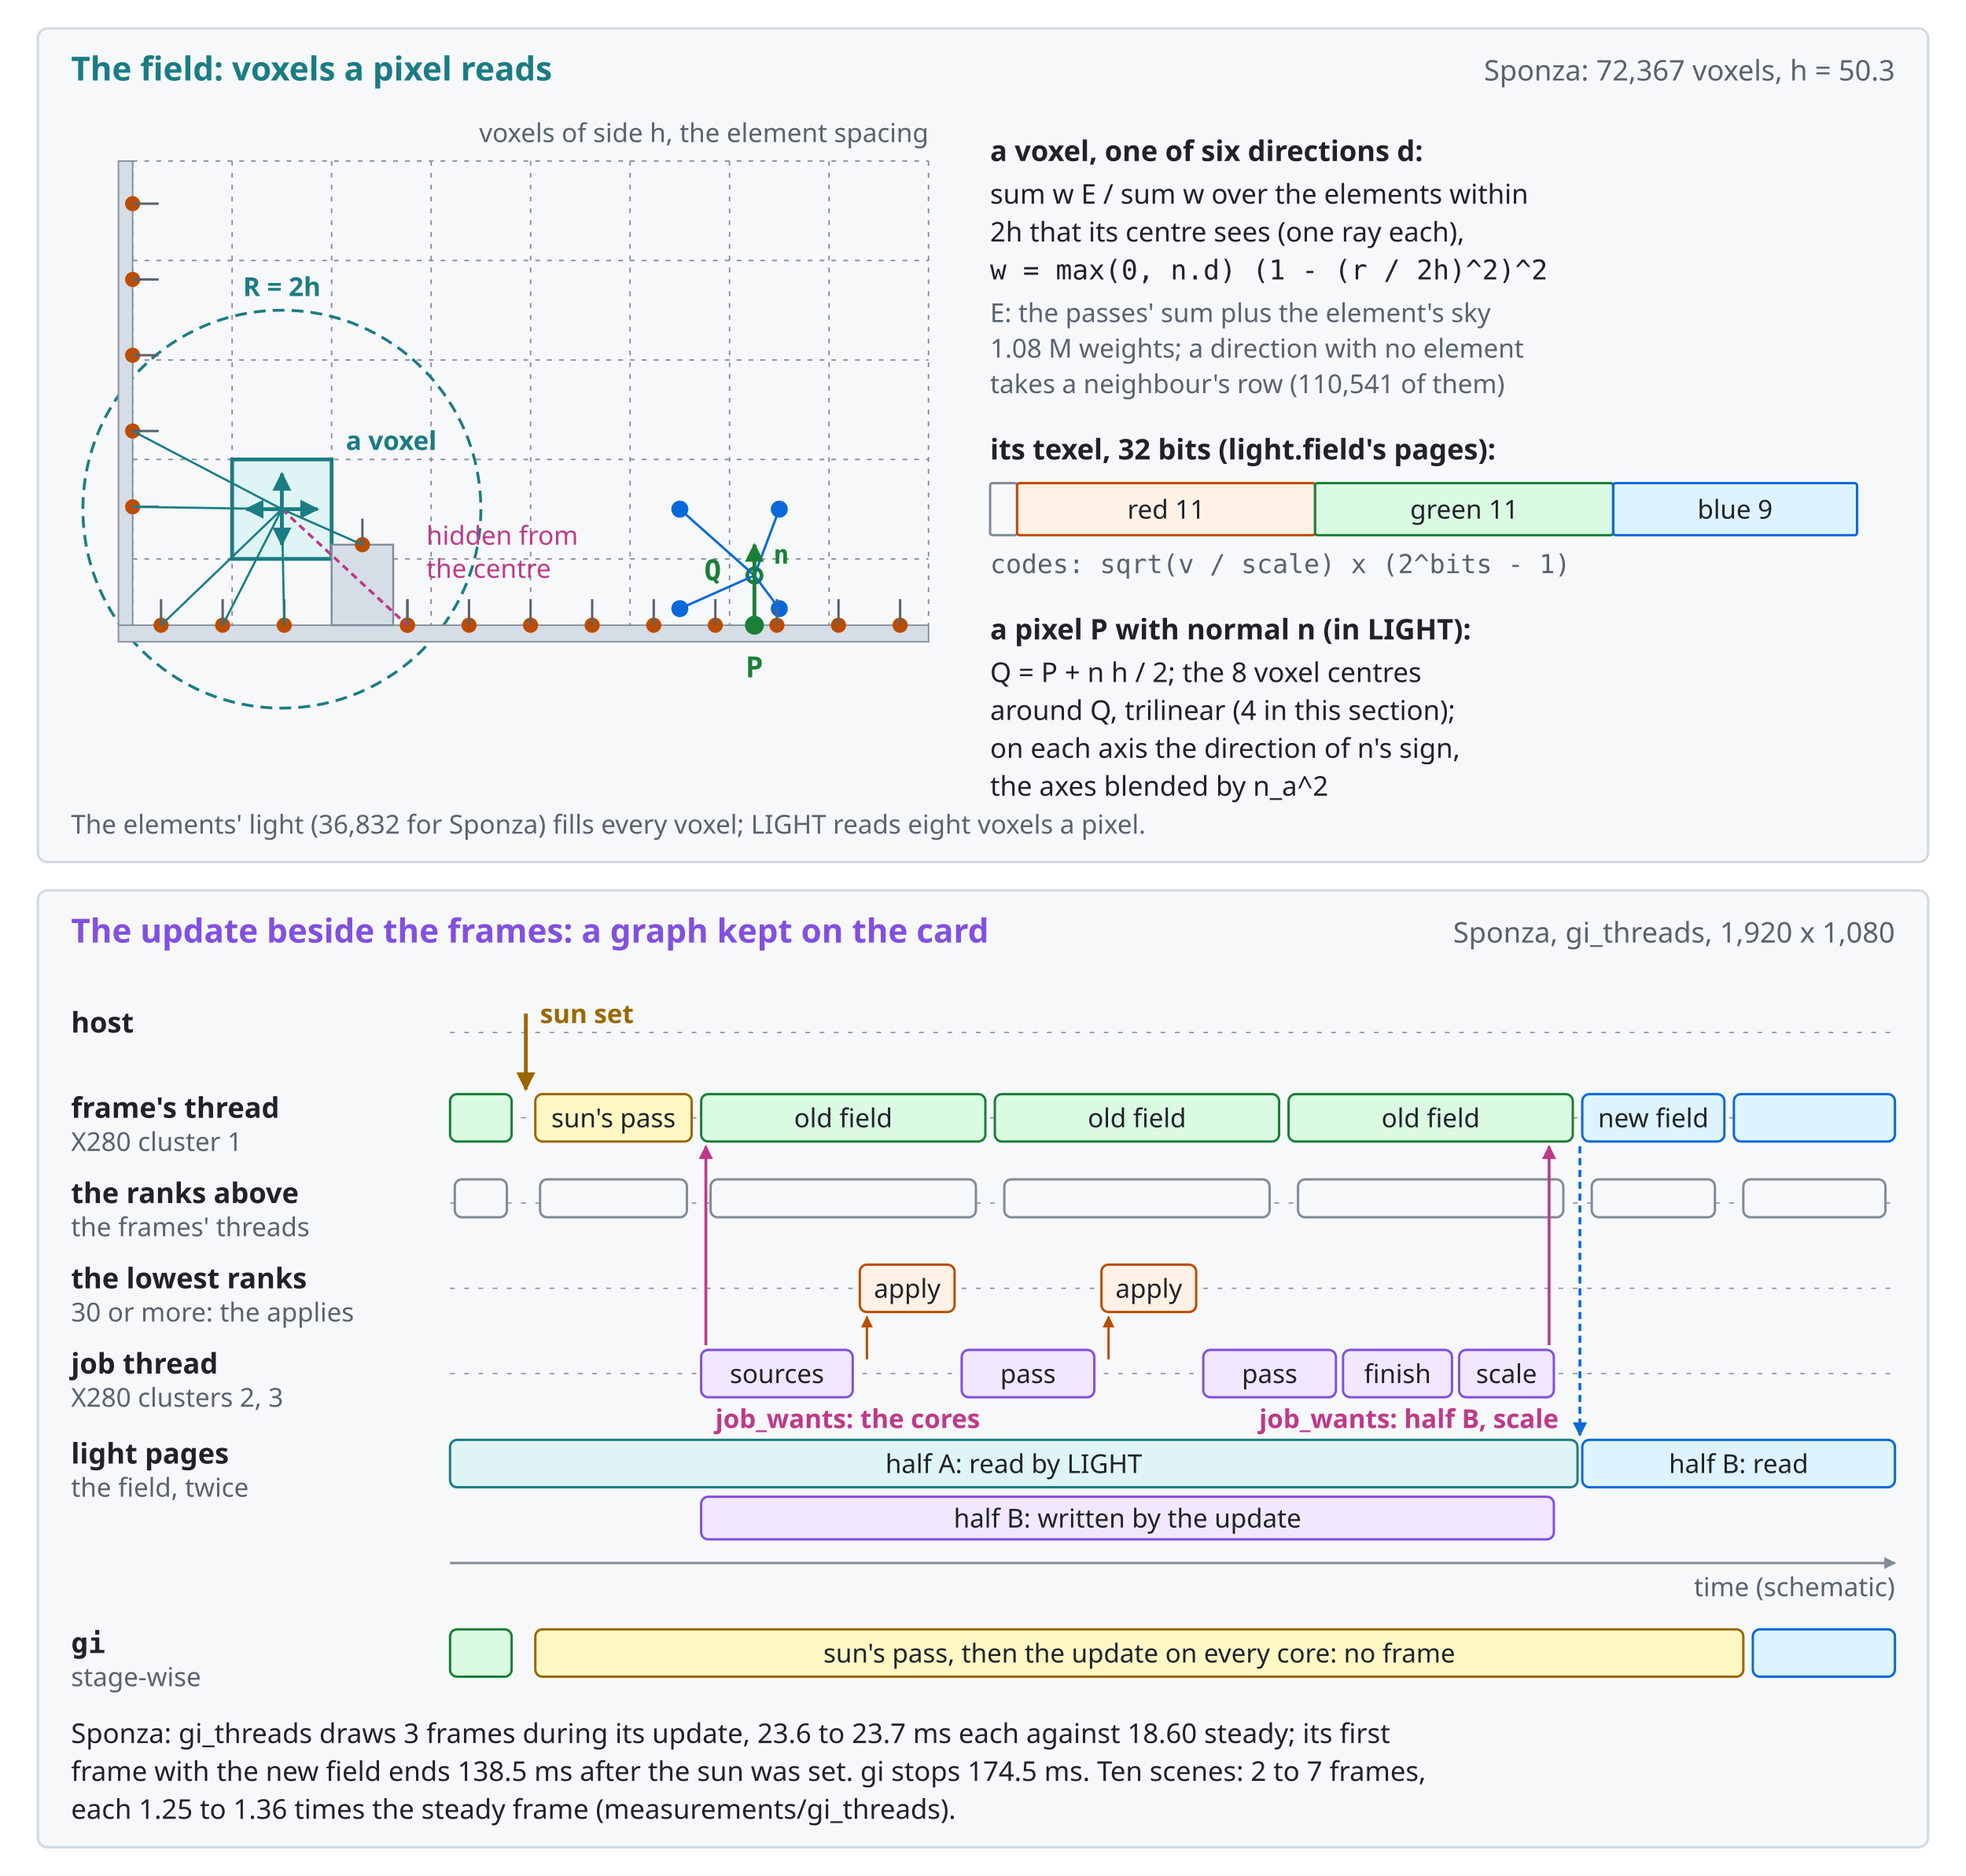
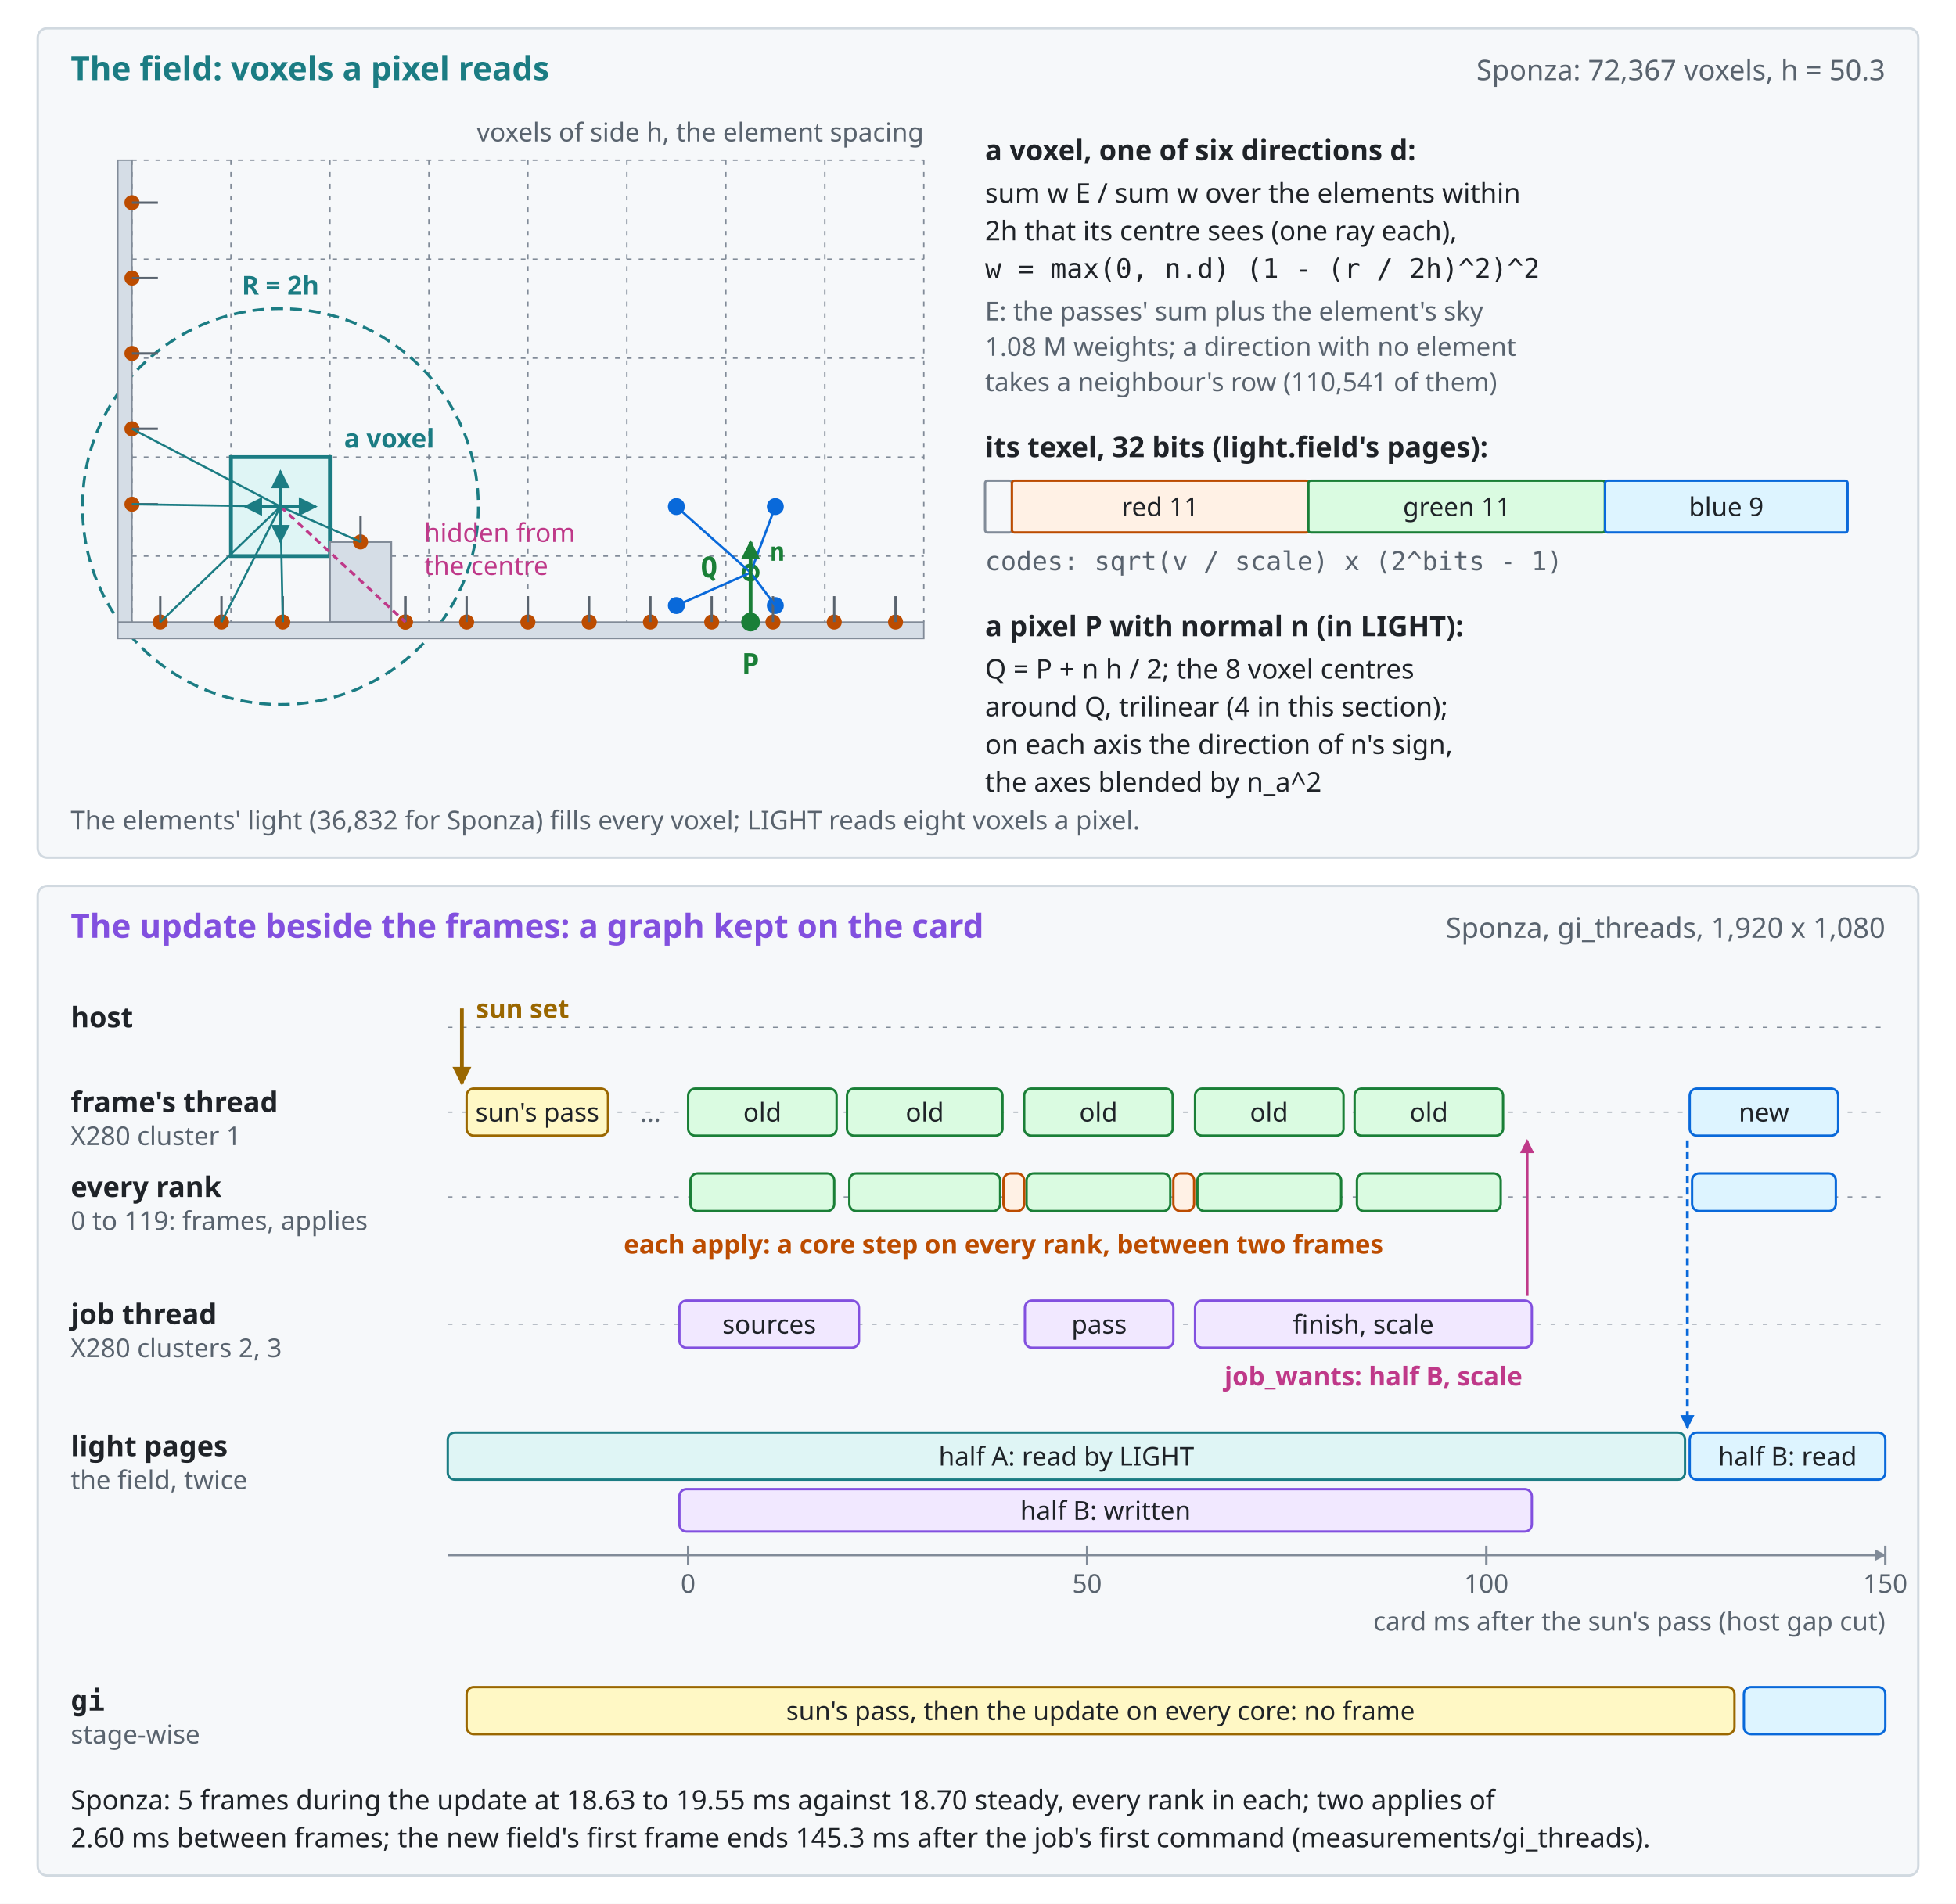
- <svg xmlns="http://www.w3.org/2000/svg" width="830" height="792" viewBox="0 0 830 792" role="img">
+ <svg xmlns="http://www.w3.org/2000/svg" width="830" height="808" viewBox="0 0 830 808" role="img">
  <defs>
    <marker id="ha" viewBox="0 0 10 10" refX="9" refY="5" markerWidth="5" markerHeight="5" orient="auto-start-reverse">
      <path d="M0,0 L10,5 L0,10 z" fill="#bc4c00" />
    </marker>
    <marker id="hb" viewBox="0 0 10 10" refX="9" refY="5" markerWidth="5" markerHeight="5" orient="auto-start-reverse">
      <path d="M0,0 L10,5 L0,10 z" fill="#1b7c83" />
    </marker>
    <marker id="hm" viewBox="0 0 10 10" refX="9" refY="5" markerWidth="5" markerHeight="5" orient="auto-start-reverse">
      <path d="M0,0 L10,5 L0,10 z" fill="#8250df" />
    </marker>
    <marker id="hw" viewBox="0 0 10 10" refX="9" refY="5" markerWidth="5" markerHeight="5" orient="auto-start-reverse">
      <path d="M0,0 L10,5 L0,10 z" fill="#0969da" />
    </marker>
    <marker id="hr" viewBox="0 0 10 10" refX="9" refY="5" markerWidth="5" markerHeight="5" orient="auto-start-reverse">
      <path d="M0,0 L10,5 L0,10 z" fill="#1a7f37" />
    </marker>
    <marker id="hp" viewBox="0 0 10 10" refX="9" refY="5" markerWidth="5" markerHeight="5" orient="auto-start-reverse">
      <path d="M0,0 L10,5 L0,10 z" fill="#bf3989" />
    </marker>
    <marker id="hy" viewBox="0 0 10 10" refX="9" refY="5" markerWidth="5" markerHeight="5" orient="auto-start-reverse">
      <path d="M0,0 L10,5 L0,10 z" fill="#9a6700" />
    </marker>
    <marker id="hg" viewBox="0 0 10 10" refX="9" refY="5" markerWidth="5" markerHeight="5" orient="auto-start-reverse">
      <path d="M0,0 L10,5 L0,10 z" fill="#818b98" />
    </marker>
  </defs>
-   <rect width="830" height="792" fill="#ffffff" />
+   <rect width="830" height="808" fill="#ffffff" />
  <rect x="16.0" y="12.0" width="798.0" height="352.0" rx="4" fill="#f6f8fa" stroke="#d1d9e0" stroke-width="1" />
  <line x1="56.0" y1="68.0" x2="56.0" y2="264.0" stroke="#818b98" stroke-width="0.6" stroke-dasharray="2 3" />
  <line x1="98.0" y1="68.0" x2="98.0" y2="264.0" stroke="#818b98" stroke-width="0.6" stroke-dasharray="2 3" />
  <line x1="140.0" y1="68.0" x2="140.0" y2="264.0" stroke="#818b98" stroke-width="0.6" stroke-dasharray="2 3" />
  <line x1="182.0" y1="68.0" x2="182.0" y2="264.0" stroke="#818b98" stroke-width="0.6" stroke-dasharray="2 3" />
  <line x1="224.0" y1="68.0" x2="224.0" y2="264.0" stroke="#818b98" stroke-width="0.6" stroke-dasharray="2 3" />
  <line x1="266.0" y1="68.0" x2="266.0" y2="264.0" stroke="#818b98" stroke-width="0.6" stroke-dasharray="2 3" />
  <line x1="308.0" y1="68.0" x2="308.0" y2="264.0" stroke="#818b98" stroke-width="0.6" stroke-dasharray="2 3" />
  <line x1="350.0" y1="68.0" x2="350.0" y2="264.0" stroke="#818b98" stroke-width="0.6" stroke-dasharray="2 3" />
  <line x1="392.0" y1="68.0" x2="392.0" y2="264.0" stroke="#818b98" stroke-width="0.6" stroke-dasharray="2 3" />
  <line x1="56.0" y1="68.0" x2="392.0" y2="68.0" stroke="#818b98" stroke-width="0.6" stroke-dasharray="2 3" />
  <line x1="56.0" y1="110.0" x2="392.0" y2="110.0" stroke="#818b98" stroke-width="0.6" stroke-dasharray="2 3" />
  <line x1="56.0" y1="152.0" x2="392.0" y2="152.0" stroke="#818b98" stroke-width="0.6" stroke-dasharray="2 3" />
  <line x1="56.0" y1="194.0" x2="392.0" y2="194.0" stroke="#818b98" stroke-width="0.6" stroke-dasharray="2 3" />
  <line x1="56.0" y1="236.0" x2="392.0" y2="236.0" stroke="#818b98" stroke-width="0.6" stroke-dasharray="2 3" />
  <rect x="98.0" y="194.0" width="42.0" height="42.0" rx="0" fill="#dff5f5" stroke="#1b7c83" stroke-width="1.6" />
  <circle cx="119.0" cy="215.0" r="84.0" fill="none" stroke="#1b7c83" stroke-width="1.2" stroke-dasharray="5 3" />
-   <rect x="16.0" y="376.0" width="798.0" height="404.0" rx="4" fill="#f6f8fa" stroke="#d1d9e0" stroke-width="1" />
+   <rect x="16.0" y="376.0" width="798.0" height="420.0" rx="4" fill="#f6f8fa" stroke="#d1d9e0" stroke-width="1" />
  <line x1="190.0" y1="436.0" x2="800.0" y2="436.0" stroke="#818b98" stroke-width="0.5" stroke-dasharray="2 4" />
  <line x1="190.0" y1="472.0" x2="800.0" y2="472.0" stroke="#818b98" stroke-width="0.5" stroke-dasharray="2 4" />
  <line x1="190.0" y1="508.0" x2="800.0" y2="508.0" stroke="#818b98" stroke-width="0.5" stroke-dasharray="2 4" />
-   <line x1="190.0" y1="544.0" x2="800.0" y2="544.0" stroke="#818b98" stroke-width="0.5" stroke-dasharray="2 4" />
-   <line x1="190.0" y1="580.0" x2="800.0" y2="580.0" stroke="#818b98" stroke-width="0.5" stroke-dasharray="2 4" />
+   <line x1="190.0" y1="562.0" x2="800.0" y2="562.0" stroke="#818b98" stroke-width="0.5" stroke-dasharray="2 4" />
  <line x1="190.0" y1="618.0" x2="800.0" y2="618.0" stroke="#818b98" stroke-width="0.5" stroke-dasharray="2 4" />
+   <line x1="292.0" y1="656.0" x2="292.0" y2="664.0" stroke="#818b98" stroke-width="1.0" />
+   <line x1="461.3" y1="656.0" x2="461.3" y2="664.0" stroke="#818b98" stroke-width="1.0" />
+   <line x1="630.7" y1="656.0" x2="630.7" y2="664.0" stroke="#818b98" stroke-width="1.0" />
+   <line x1="800.0" y1="656.0" x2="800.0" y2="664.0" stroke="#818b98" stroke-width="1.0" />
  <text x="30.0" y="34.0" font-family="-apple-system, 'Segoe UI', 'Noto Sans', Helvetica, Arial, sans-serif" font-size="14" font-weight="600" fill="#1b7c83" text-anchor="start" xml:space="preserve">The field: voxels a pixel reads</text>
  <text x="800.0" y="34.0" font-family="-apple-system, 'Segoe UI', 'Noto Sans', Helvetica, Arial, sans-serif" font-size="12" fill="#59636e" text-anchor="end" xml:space="preserve">Sponza: 72,367 voxels, h = 50.3</text>
  <rect x="50.0" y="264.0" width="342.0" height="7.0" rx="0" fill="#d5dde6" stroke="#818b98" stroke-width="0.6" />
  <rect x="50.0" y="68.0" width="6.0" height="196.0" rx="0" fill="#d5dde6" stroke="#818b98" stroke-width="0.6" />
  <rect x="140.0" y="230.0" width="26.0" height="34.0" rx="0" fill="#d5dde6" stroke="#818b98" stroke-width="0.8" />
  <circle cx="56.0" cy="86.0" r="3.2" fill="#bc4c00" stroke="none" stroke-width="1.0" />
  <circle cx="56.0" cy="118.0" r="3.2" fill="#bc4c00" stroke="none" stroke-width="1.0" />
  <circle cx="56.0" cy="150.0" r="3.2" fill="#bc4c00" stroke="none" stroke-width="1.0" />
  <circle cx="56.0" cy="182.0" r="3.2" fill="#bc4c00" stroke="none" stroke-width="1.0" />
  <circle cx="56.0" cy="214.0" r="3.2" fill="#bc4c00" stroke="none" stroke-width="1.0" />
  <circle cx="68.0" cy="264.0" r="3.2" fill="#bc4c00" stroke="none" stroke-width="1.0" />
  <circle cx="94.0" cy="264.0" r="3.2" fill="#bc4c00" stroke="none" stroke-width="1.0" />
  <circle cx="120.0" cy="264.0" r="3.2" fill="#bc4c00" stroke="none" stroke-width="1.0" />
  <circle cx="172.0" cy="264.0" r="3.2" fill="#bc4c00" stroke="none" stroke-width="1.0" />
  <circle cx="198.0" cy="264.0" r="3.2" fill="#bc4c00" stroke="none" stroke-width="1.0" />
  <circle cx="224.0" cy="264.0" r="3.2" fill="#bc4c00" stroke="none" stroke-width="1.0" />
  <circle cx="250.0" cy="264.0" r="3.2" fill="#bc4c00" stroke="none" stroke-width="1.0" />
  <circle cx="276.0" cy="264.0" r="3.2" fill="#bc4c00" stroke="none" stroke-width="1.0" />
  <circle cx="302.0" cy="264.0" r="3.2" fill="#bc4c00" stroke="none" stroke-width="1.0" />
  <circle cx="328.0" cy="264.0" r="3.2" fill="#bc4c00" stroke="none" stroke-width="1.0" />
  <circle cx="354.0" cy="264.0" r="3.2" fill="#bc4c00" stroke="none" stroke-width="1.0" />
  <circle cx="380.0" cy="264.0" r="3.2" fill="#bc4c00" stroke="none" stroke-width="1.0" />
  <circle cx="153.0" cy="230.0" r="3.2" fill="#bc4c00" stroke="none" stroke-width="1.0" />
  <circle cx="172.0" cy="264.0" r="3.2" fill="#bc4c00" stroke="none" stroke-width="1.0" />
  <text x="180.0" y="230.0" font-family="-apple-system, 'Segoe UI', 'Noto Sans', Helvetica, Arial, sans-serif" font-size="11" fill="#bf3989" text-anchor="start" xml:space="preserve">hidden from</text>
  <text x="180.0" y="244.0" font-family="-apple-system, 'Segoe UI', 'Noto Sans', Helvetica, Arial, sans-serif" font-size="11" fill="#bf3989" text-anchor="start" xml:space="preserve">the centre</text>
  <text x="119.0" y="125.0" font-family="-apple-system, 'Segoe UI', 'Noto Sans', Helvetica, Arial, sans-serif" font-size="11" font-weight="600" fill="#1b7c83" text-anchor="middle" xml:space="preserve">R = 2h</text>
  <text x="146.0" y="190.0" font-family="-apple-system, 'Segoe UI', 'Noto Sans', Helvetica, Arial, sans-serif" font-size="11" font-weight="600" fill="#1b7c83" text-anchor="start" xml:space="preserve">a voxel</text>
  <circle cx="287.0" cy="215.0" r="3.6" fill="#0969da" stroke="none" stroke-width="1.0" />
  <circle cx="287.0" cy="257.0" r="3.6" fill="#0969da" stroke="none" stroke-width="1.0" />
  <circle cx="329.0" cy="215.0" r="3.6" fill="#0969da" stroke="none" stroke-width="1.0" />
  <circle cx="329.0" cy="257.0" r="3.6" fill="#0969da" stroke="none" stroke-width="1.0" />
  <circle cx="318.5" cy="264.0" r="4.0" fill="#1a7f37" stroke="none" stroke-width="1.0" />
  <circle cx="318.5" cy="243.0" r="3.0" fill="#ffffff" stroke="#1a7f37" stroke-width="1.6" />
  <text x="326.5" y="238.0" font-family="ui-monospace, SFMono-Regular, Menlo, Consolas, 'DejaVu Sans Mono', monospace" font-size="11" font-weight="600" fill="#1a7f37" text-anchor="start" xml:space="preserve">n</text>
  <text x="318.5" y="286.0" font-family="ui-monospace, SFMono-Regular, Menlo, Consolas, 'DejaVu Sans Mono', monospace" font-size="12" font-weight="600" fill="#1a7f37" text-anchor="middle" xml:space="preserve">P</text>
  <text x="304.5" y="245.0" font-family="ui-monospace, SFMono-Regular, Menlo, Consolas, 'DejaVu Sans Mono', monospace" font-size="12" font-weight="600" fill="#1a7f37" text-anchor="end" xml:space="preserve">Q</text>
  <text x="392.0" y="60.0" font-family="-apple-system, 'Segoe UI', 'Noto Sans', Helvetica, Arial, sans-serif" font-size="11" fill="#59636e" text-anchor="end" xml:space="preserve">voxels of side h, the element spacing</text>
  <text x="418.0" y="68.0" font-family="-apple-system, 'Segoe UI', 'Noto Sans', Helvetica, Arial, sans-serif" font-size="12" font-weight="600" fill="#1f2328" text-anchor="start" xml:space="preserve">a voxel, one of six directions d:</text>
  <text x="418.0" y="86.0" font-family="-apple-system, 'Segoe UI', 'Noto Sans', Helvetica, Arial, sans-serif" font-size="11.5" fill="#1f2328" text-anchor="start" xml:space="preserve">sum w E / sum w over the elements within</text>
  <text x="418.0" y="102.0" font-family="-apple-system, 'Segoe UI', 'Noto Sans', Helvetica, Arial, sans-serif" font-size="11.5" fill="#1f2328" text-anchor="start" xml:space="preserve">2h that its centre sees (one ray each),</text>
  <text x="418.0" y="118.0" font-family="ui-monospace, SFMono-Regular, Menlo, Consolas, 'DejaVu Sans Mono', monospace" font-size="11.5" fill="#1f2328" text-anchor="start" xml:space="preserve">w = max(0, n.d) (1 - (r / 2h)^2)^2</text>
  <text x="418.0" y="136.0" font-family="-apple-system, 'Segoe UI', 'Noto Sans', Helvetica, Arial, sans-serif" font-size="11" fill="#59636e" text-anchor="start" xml:space="preserve">E: the passes' sum plus the element's sky</text>
  <text x="418.0" y="151.0" font-family="-apple-system, 'Segoe UI', 'Noto Sans', Helvetica, Arial, sans-serif" font-size="11" fill="#59636e" text-anchor="start" xml:space="preserve">1.08 M weights; a direction with no element</text>
  <text x="418.0" y="166.0" font-family="-apple-system, 'Segoe UI', 'Noto Sans', Helvetica, Arial, sans-serif" font-size="11" fill="#59636e" text-anchor="start" xml:space="preserve">takes a neighbour's row (110,541 of them)</text>
  <text x="418.0" y="194.0" font-family="-apple-system, 'Segoe UI', 'Noto Sans', Helvetica, Arial, sans-serif" font-size="12" font-weight="600" fill="#1f2328" text-anchor="start" xml:space="preserve">its texel, 32 bits (light.field's pages):</text>
  <rect x="418.0" y="204.0" width="11.4" height="22.0" rx="1" fill="#f6f8fa" stroke="#818b98" stroke-width="1" />
  <rect x="429.4" y="204.0" width="125.8" height="22.0" rx="1" fill="#fff1e5" stroke="#bc4c00" stroke-width="1" />
  <text x="492.3" y="219.0" font-family="-apple-system, 'Segoe UI', 'Noto Sans', Helvetica, Arial, sans-serif" font-size="11" fill="#1f2328" text-anchor="middle" xml:space="preserve">red 11</text>
  <rect x="555.2" y="204.0" width="125.8" height="22.0" rx="1" fill="#dafbe1" stroke="#1a7f37" stroke-width="1" />
  <text x="618.2" y="219.0" font-family="-apple-system, 'Segoe UI', 'Noto Sans', Helvetica, Arial, sans-serif" font-size="11" fill="#1f2328" text-anchor="middle" xml:space="preserve">green 11</text>
  <rect x="681.1" y="204.0" width="102.9" height="22.0" rx="1" fill="#ddf4ff" stroke="#0969da" stroke-width="1" />
  <text x="732.5" y="219.0" font-family="-apple-system, 'Segoe UI', 'Noto Sans', Helvetica, Arial, sans-serif" font-size="11" fill="#1f2328" text-anchor="middle" xml:space="preserve">blue 9</text>
  <text x="418.0" y="242.0" font-family="ui-monospace, SFMono-Regular, Menlo, Consolas, 'DejaVu Sans Mono', monospace" font-size="11" fill="#59636e" text-anchor="start" xml:space="preserve">codes: sqrt(v / scale) x (2^bits - 1)</text>
  <text x="418.0" y="270.0" font-family="-apple-system, 'Segoe UI', 'Noto Sans', Helvetica, Arial, sans-serif" font-size="12" font-weight="600" fill="#1f2328" text-anchor="start" xml:space="preserve">a pixel P with normal n (in LIGHT):</text>
  <text x="418.0" y="288.0" font-family="-apple-system, 'Segoe UI', 'Noto Sans', Helvetica, Arial, sans-serif" font-size="11.5" fill="#1f2328" text-anchor="start" xml:space="preserve">Q = P + n h / 2; the 8 voxel centres</text>
  <text x="418.0" y="304.0" font-family="-apple-system, 'Segoe UI', 'Noto Sans', Helvetica, Arial, sans-serif" font-size="11.5" fill="#1f2328" text-anchor="start" xml:space="preserve">around Q, trilinear (4 in this section);</text>
  <text x="418.0" y="320.0" font-family="-apple-system, 'Segoe UI', 'Noto Sans', Helvetica, Arial, sans-serif" font-size="11.5" fill="#1f2328" text-anchor="start" xml:space="preserve">on each axis the direction of n's sign,</text>
  <text x="418.0" y="336.0" font-family="-apple-system, 'Segoe UI', 'Noto Sans', Helvetica, Arial, sans-serif" font-size="11.5" fill="#1f2328" text-anchor="start" xml:space="preserve">the axes blended by n_a^2</text>
  <text x="30.0" y="352.0" font-family="-apple-system, 'Segoe UI', 'Noto Sans', Helvetica, Arial, sans-serif" font-size="11" fill="#59636e" text-anchor="start" xml:space="preserve">The elements' light (36,832 for Sponza) fills every voxel; LIGHT reads eight voxels a pixel.</text>
  <text x="30.0" y="398.0" font-family="-apple-system, 'Segoe UI', 'Noto Sans', Helvetica, Arial, sans-serif" font-size="14" font-weight="600" fill="#8250df" text-anchor="start" xml:space="preserve">The update beside the frames: a graph kept on the card</text>
  <text x="800.0" y="398.0" font-family="-apple-system, 'Segoe UI', 'Noto Sans', Helvetica, Arial, sans-serif" font-size="12" fill="#59636e" text-anchor="end" xml:space="preserve">Sponza, gi_threads, 1,920 x 1,080</text>
  <text x="30.0" y="436.0" font-family="-apple-system, 'Segoe UI', 'Noto Sans', Helvetica, Arial, sans-serif" font-size="12" font-weight="600" fill="#1f2328" text-anchor="start" xml:space="preserve">host</text>
  <text x="30.0" y="472.0" font-family="-apple-system, 'Segoe UI', 'Noto Sans', Helvetica, Arial, sans-serif" font-size="12" font-weight="600" fill="#1f2328" text-anchor="start" xml:space="preserve">frame's thread</text>
  <text x="30.0" y="486.0" font-family="-apple-system, 'Segoe UI', 'Noto Sans', Helvetica, Arial, sans-serif" font-size="11" fill="#59636e" text-anchor="start" xml:space="preserve">X280 cluster 1</text>
-   <text x="30.0" y="508.0" font-family="-apple-system, 'Segoe UI', 'Noto Sans', Helvetica, Arial, sans-serif" font-size="12" font-weight="600" fill="#1f2328" text-anchor="start" xml:space="preserve">the ranks above</text>
-   <text x="30.0" y="522.0" font-family="-apple-system, 'Segoe UI', 'Noto Sans', Helvetica, Arial, sans-serif" font-size="11" fill="#59636e" text-anchor="start" xml:space="preserve">the frames' threads</text>
-   <text x="30.0" y="544.0" font-family="-apple-system, 'Segoe UI', 'Noto Sans', Helvetica, Arial, sans-serif" font-size="12" font-weight="600" fill="#1f2328" text-anchor="start" xml:space="preserve">the lowest ranks</text>
-   <text x="30.0" y="558.0" font-family="-apple-system, 'Segoe UI', 'Noto Sans', Helvetica, Arial, sans-serif" font-size="11" fill="#59636e" text-anchor="start" xml:space="preserve">30 or more: the applies</text>
-   <text x="30.0" y="580.0" font-family="-apple-system, 'Segoe UI', 'Noto Sans', Helvetica, Arial, sans-serif" font-size="12" font-weight="600" fill="#1f2328" text-anchor="start" xml:space="preserve">job thread</text>
-   <text x="30.0" y="594.0" font-family="-apple-system, 'Segoe UI', 'Noto Sans', Helvetica, Arial, sans-serif" font-size="11" fill="#59636e" text-anchor="start" xml:space="preserve">X280 clusters 2, 3</text>
+   <text x="30.0" y="508.0" font-family="-apple-system, 'Segoe UI', 'Noto Sans', Helvetica, Arial, sans-serif" font-size="12" font-weight="600" fill="#1f2328" text-anchor="start" xml:space="preserve">every rank</text>
+   <text x="30.0" y="522.0" font-family="-apple-system, 'Segoe UI', 'Noto Sans', Helvetica, Arial, sans-serif" font-size="11" fill="#59636e" text-anchor="start" xml:space="preserve">0 to 119: frames, applies</text>
+   <text x="30.0" y="562.0" font-family="-apple-system, 'Segoe UI', 'Noto Sans', Helvetica, Arial, sans-serif" font-size="12" font-weight="600" fill="#1f2328" text-anchor="start" xml:space="preserve">job thread</text>
+   <text x="30.0" y="576.0" font-family="-apple-system, 'Segoe UI', 'Noto Sans', Helvetica, Arial, sans-serif" font-size="11" fill="#59636e" text-anchor="start" xml:space="preserve">X280 clusters 2, 3</text>
  <text x="30.0" y="618.0" font-family="-apple-system, 'Segoe UI', 'Noto Sans', Helvetica, Arial, sans-serif" font-size="12" font-weight="600" fill="#1f2328" text-anchor="start" xml:space="preserve">light pages</text>
  <text x="30.0" y="632.0" font-family="-apple-system, 'Segoe UI', 'Noto Sans', Helvetica, Arial, sans-serif" font-size="11" fill="#59636e" text-anchor="start" xml:space="preserve">the field, twice</text>
-   <text x="228.0" y="432.0" font-family="-apple-system, 'Segoe UI', 'Noto Sans', Helvetica, Arial, sans-serif" font-size="11" font-weight="600" fill="#9a6700" text-anchor="start" xml:space="preserve">sun set</text>
-   <rect x="190.0" y="462.0" width="26.0" height="20.0" rx="3" fill="#dafbe1" stroke="#1a7f37" stroke-width="1" />
-   <rect x="226.0" y="462.0" width="66.0" height="20.0" rx="3" fill="#fff8c5" stroke="#9a6700" stroke-width="1" />
-   <text x="259.0" y="476.0" font-family="-apple-system, 'Segoe UI', 'Noto Sans', Helvetica, Arial, sans-serif" font-size="11" fill="#1f2328" text-anchor="middle" xml:space="preserve">sun's pass</text>
-   <rect x="296.0" y="462.0" width="120.0" height="20.0" rx="3" fill="#dafbe1" stroke="#1a7f37" stroke-width="1" />
-   <text x="356.0" y="476.0" font-family="-apple-system, 'Segoe UI', 'Noto Sans', Helvetica, Arial, sans-serif" font-size="11" fill="#1f2328" text-anchor="middle" xml:space="preserve">old field</text>
-   <rect x="420.0" y="462.0" width="120.0" height="20.0" rx="3" fill="#dafbe1" stroke="#1a7f37" stroke-width="1" />
-   <text x="480.0" y="476.0" font-family="-apple-system, 'Segoe UI', 'Noto Sans', Helvetica, Arial, sans-serif" font-size="11" fill="#1f2328" text-anchor="middle" xml:space="preserve">old field</text>
-   <rect x="544.0" y="462.0" width="120.0" height="20.0" rx="3" fill="#dafbe1" stroke="#1a7f37" stroke-width="1" />
-   <text x="604.0" y="476.0" font-family="-apple-system, 'Segoe UI', 'Noto Sans', Helvetica, Arial, sans-serif" font-size="11" fill="#1f2328" text-anchor="middle" xml:space="preserve">old field</text>
-   <rect x="668.0" y="462.0" width="60.0" height="20.0" rx="3" fill="#ddf4ff" stroke="#0969da" stroke-width="1" />
-   <text x="698.0" y="476.0" font-family="-apple-system, 'Segoe UI', 'Noto Sans', Helvetica, Arial, sans-serif" font-size="11" fill="#1f2328" text-anchor="middle" xml:space="preserve">new field</text>
-   <rect x="732.0" y="462.0" width="68.0" height="20.0" rx="3" fill="#ddf4ff" stroke="#0969da" stroke-width="1" />
-   <rect x="192.0" y="498.0" width="22.0" height="16.0" rx="3" fill="#f6f8fa" stroke="#818b98" stroke-width="1" />
-   <rect x="228.0" y="498.0" width="62.0" height="16.0" rx="3" fill="#f6f8fa" stroke="#818b98" stroke-width="1" />
-   <rect x="300.0" y="498.0" width="112.0" height="16.0" rx="3" fill="#f6f8fa" stroke="#818b98" stroke-width="1" />
-   <rect x="424.0" y="498.0" width="112.0" height="16.0" rx="3" fill="#f6f8fa" stroke="#818b98" stroke-width="1" />
-   <rect x="548.0" y="498.0" width="112.0" height="16.0" rx="3" fill="#f6f8fa" stroke="#818b98" stroke-width="1" />
-   <rect x="672.0" y="498.0" width="52.0" height="16.0" rx="3" fill="#f6f8fa" stroke="#818b98" stroke-width="1" />
-   <rect x="736.0" y="498.0" width="60.0" height="16.0" rx="3" fill="#f6f8fa" stroke="#818b98" stroke-width="1" />
-   <rect x="296.0" y="570.0" width="64.0" height="20.0" rx="3" fill="#f1e8ff" stroke="#8250df" stroke-width="1" />
-   <text x="328.0" y="584.0" font-family="-apple-system, 'Segoe UI', 'Noto Sans', Helvetica, Arial, sans-serif" font-size="11" fill="#1f2328" text-anchor="middle" xml:space="preserve">sources</text>
-   <rect x="363.0" y="534.0" width="40.0" height="20.0" rx="3" fill="#fff1e5" stroke="#bc4c00" stroke-width="1" />
-   <text x="383.0" y="548.0" font-family="-apple-system, 'Segoe UI', 'Noto Sans', Helvetica, Arial, sans-serif" font-size="11" fill="#1f2328" text-anchor="middle" xml:space="preserve">apply</text>
-   <rect x="406.0" y="570.0" width="56.0" height="20.0" rx="3" fill="#f1e8ff" stroke="#8250df" stroke-width="1" />
-   <text x="434.0" y="584.0" font-family="-apple-system, 'Segoe UI', 'Noto Sans', Helvetica, Arial, sans-serif" font-size="11" fill="#1f2328" text-anchor="middle" xml:space="preserve">pass</text>
-   <rect x="465.0" y="534.0" width="40.0" height="20.0" rx="3" fill="#fff1e5" stroke="#bc4c00" stroke-width="1" />
-   <text x="485.0" y="548.0" font-family="-apple-system, 'Segoe UI', 'Noto Sans', Helvetica, Arial, sans-serif" font-size="11" fill="#1f2328" text-anchor="middle" xml:space="preserve">apply</text>
-   <rect x="508.0" y="570.0" width="56.0" height="20.0" rx="3" fill="#f1e8ff" stroke="#8250df" stroke-width="1" />
-   <text x="536.0" y="584.0" font-family="-apple-system, 'Segoe UI', 'Noto Sans', Helvetica, Arial, sans-serif" font-size="11" fill="#1f2328" text-anchor="middle" xml:space="preserve">pass</text>
-   <rect x="567.0" y="570.0" width="46.0" height="20.0" rx="3" fill="#f1e8ff" stroke="#8250df" stroke-width="1" />
-   <text x="590.0" y="584.0" font-family="-apple-system, 'Segoe UI', 'Noto Sans', Helvetica, Arial, sans-serif" font-size="11" fill="#1f2328" text-anchor="middle" xml:space="preserve">finish</text>
-   <rect x="616.0" y="570.0" width="40.0" height="20.0" rx="3" fill="#f1e8ff" stroke="#8250df" stroke-width="1" />
-   <text x="636.0" y="584.0" font-family="-apple-system, 'Segoe UI', 'Noto Sans', Helvetica, Arial, sans-serif" font-size="11" fill="#1f2328" text-anchor="middle" xml:space="preserve">scale</text>
-   <text x="302.0" y="603.0" font-family="-apple-system, 'Segoe UI', 'Noto Sans', Helvetica, Arial, sans-serif" font-size="11" font-weight="600" fill="#bf3989" text-anchor="start" xml:space="preserve">job_wants: the cores</text>
-   <text x="658.0" y="603.0" font-family="-apple-system, 'Segoe UI', 'Noto Sans', Helvetica, Arial, sans-serif" font-size="11" font-weight="600" fill="#bf3989" text-anchor="end" xml:space="preserve">job_wants: half B, scale</text>
-   <rect x="190.0" y="608.0" width="476.0" height="20.0" rx="3" fill="#dff5f5" stroke="#1b7c83" stroke-width="1" />
-   <text x="428.0" y="622.0" font-family="-apple-system, 'Segoe UI', 'Noto Sans', Helvetica, Arial, sans-serif" font-size="11" fill="#1f2328" text-anchor="middle" xml:space="preserve">half A: read by LIGHT</text>
-   <rect x="296.0" y="632.0" width="360.0" height="18.0" rx="3" fill="#f1e8ff" stroke="#8250df" stroke-width="1" />
-   <text x="476.0" y="645.0" font-family="-apple-system, 'Segoe UI', 'Noto Sans', Helvetica, Arial, sans-serif" font-size="11" fill="#1f2328" text-anchor="middle" xml:space="preserve">half B: written by the update</text>
-   <rect x="668.0" y="608.0" width="132.0" height="20.0" rx="3" fill="#ddf4ff" stroke="#0969da" stroke-width="1" />
-   <text x="734.0" y="622.0" font-family="-apple-system, 'Segoe UI', 'Noto Sans', Helvetica, Arial, sans-serif" font-size="11" fill="#1f2328" text-anchor="middle" xml:space="preserve">half B: read</text>
-   <text x="800.0" y="674.0" font-family="-apple-system, 'Segoe UI', 'Noto Sans', Helvetica, Arial, sans-serif" font-size="11" fill="#59636e" text-anchor="end" xml:space="preserve">time (schematic)</text>
-   <text x="30.0" y="698.0" font-family="ui-monospace, SFMono-Regular, Menlo, Consolas, 'DejaVu Sans Mono', monospace" font-size="12" font-weight="600" fill="#1f2328" text-anchor="start" xml:space="preserve">gi</text>
-   <text x="30.0" y="712.0" font-family="-apple-system, 'Segoe UI', 'Noto Sans', Helvetica, Arial, sans-serif" font-size="11" fill="#59636e" text-anchor="start" xml:space="preserve">stage-wise</text>
-   <rect x="190.0" y="688.0" width="26.0" height="20.0" rx="3" fill="#dafbe1" stroke="#1a7f37" stroke-width="1" />
-   <rect x="226.0" y="688.0" width="510.0" height="20.0" rx="3" fill="#fff8c5" stroke="#9a6700" stroke-width="1" />
-   <text x="481.0" y="702.0" font-family="-apple-system, 'Segoe UI', 'Noto Sans', Helvetica, Arial, sans-serif" font-size="11" fill="#1f2328" text-anchor="middle" xml:space="preserve">sun's pass, then the update on every core: no frame</text>
-   <rect x="740.0" y="688.0" width="60.0" height="20.0" rx="3" fill="#ddf4ff" stroke="#0969da" stroke-width="1" />
-   <text x="30.0" y="736.0" font-family="-apple-system, 'Segoe UI', 'Noto Sans', Helvetica, Arial, sans-serif" font-size="11.5" fill="#1f2328" text-anchor="start" xml:space="preserve">Sponza: gi_threads draws 3 frames during its update, 23.6 to 23.7 ms each against 18.60 steady; its first</text>
-   <text x="30.0" y="752.0" font-family="-apple-system, 'Segoe UI', 'Noto Sans', Helvetica, Arial, sans-serif" font-size="11.5" fill="#1f2328" text-anchor="start" xml:space="preserve">frame with the new field ends 138.5 ms after the sun was set. gi stops 174.5 ms. Ten scenes: 2 to 7 frames,</text>
-   <text x="30.0" y="768.0" font-family="-apple-system, 'Segoe UI', 'Noto Sans', Helvetica, Arial, sans-serif" font-size="11.5" fill="#1f2328" text-anchor="start" xml:space="preserve">each 1.25 to 1.36 times the steady frame (measurements/gi_threads).</text>
+   <text x="202.0" y="432.0" font-family="-apple-system, 'Segoe UI', 'Noto Sans', Helvetica, Arial, sans-serif" font-size="11" font-weight="600" fill="#9a6700" text-anchor="start" xml:space="preserve">sun set</text>
+   <rect x="198.0" y="462.0" width="60.0" height="20.0" rx="3" fill="#fff8c5" stroke="#9a6700" stroke-width="1" />
+   <text x="228.0" y="476.0" font-family="-apple-system, 'Segoe UI', 'Noto Sans', Helvetica, Arial, sans-serif" font-size="11" fill="#1f2328" text-anchor="middle" xml:space="preserve">sun's pass</text>
+   <text x="276.0" y="476.0" font-family="-apple-system, 'Segoe UI', 'Noto Sans', Helvetica, Arial, sans-serif" font-size="11" fill="#59636e" text-anchor="middle" xml:space="preserve">...</text>
+   <rect x="292.0" y="462.0" width="63.0" height="20.0" rx="3" fill="#dafbe1" stroke="#1a7f37" stroke-width="1" />
+   <text x="323.5" y="476.0" font-family="-apple-system, 'Segoe UI', 'Noto Sans', Helvetica, Arial, sans-serif" font-size="11" fill="#1f2328" text-anchor="middle" xml:space="preserve">old</text>
+   <rect x="293.0" y="498.0" width="61.0" height="16.0" rx="3" fill="#dafbe1" stroke="#1a7f37" stroke-width="1" />
+   <rect x="359.4" y="462.0" width="66.0" height="20.0" rx="3" fill="#dafbe1" stroke="#1a7f37" stroke-width="1" />
+   <text x="392.4" y="476.0" font-family="-apple-system, 'Segoe UI', 'Noto Sans', Helvetica, Arial, sans-serif" font-size="11" fill="#1f2328" text-anchor="middle" xml:space="preserve">old</text>
+   <rect x="360.4" y="498.0" width="64.0" height="16.0" rx="3" fill="#dafbe1" stroke="#1a7f37" stroke-width="1" />
+   <rect x="434.6" y="462.0" width="63.0" height="20.0" rx="3" fill="#dafbe1" stroke="#1a7f37" stroke-width="1" />
+   <text x="466.1" y="476.0" font-family="-apple-system, 'Segoe UI', 'Noto Sans', Helvetica, Arial, sans-serif" font-size="11" fill="#1f2328" text-anchor="middle" xml:space="preserve">old</text>
+   <rect x="435.6" y="498.0" width="61.0" height="16.0" rx="3" fill="#dafbe1" stroke="#1a7f37" stroke-width="1" />
+   <rect x="507.1" y="462.0" width="63.0" height="20.0" rx="3" fill="#dafbe1" stroke="#1a7f37" stroke-width="1" />
+   <text x="538.5" y="476.0" font-family="-apple-system, 'Segoe UI', 'Noto Sans', Helvetica, Arial, sans-serif" font-size="11" fill="#1f2328" text-anchor="middle" xml:space="preserve">old</text>
+   <rect x="508.1" y="498.0" width="61.0" height="16.0" rx="3" fill="#dafbe1" stroke="#1a7f37" stroke-width="1" />
+   <rect x="574.8" y="462.0" width="63.0" height="20.0" rx="3" fill="#dafbe1" stroke="#1a7f37" stroke-width="1" />
+   <text x="606.3" y="476.0" font-family="-apple-system, 'Segoe UI', 'Noto Sans', Helvetica, Arial, sans-serif" font-size="11" fill="#1f2328" text-anchor="middle" xml:space="preserve">old</text>
+   <rect x="575.8" y="498.0" width="61.0" height="16.0" rx="3" fill="#dafbe1" stroke="#1a7f37" stroke-width="1" />
+   <rect x="717.0" y="462.0" width="63.0" height="20.0" rx="3" fill="#ddf4ff" stroke="#0969da" stroke-width="1" />
+   <text x="748.5" y="476.0" font-family="-apple-system, 'Segoe UI', 'Noto Sans', Helvetica, Arial, sans-serif" font-size="11" fill="#1f2328" text-anchor="middle" xml:space="preserve">new</text>
+   <rect x="718.0" y="498.0" width="61.0" height="16.0" rx="3" fill="#ddf4ff" stroke="#0969da" stroke-width="1" />
+   <rect x="425.8" y="498.0" width="8.8" height="16.0" rx="3" fill="#fff1e5" stroke="#bc4c00" stroke-width="1" />
+   <rect x="497.9" y="498.0" width="8.8" height="16.0" rx="3" fill="#fff1e5" stroke="#bc4c00" stroke-width="1" />
+   <text x="425.8" y="532.0" font-family="-apple-system, 'Segoe UI', 'Noto Sans', Helvetica, Arial, sans-serif" font-size="11" font-weight="600" fill="#bc4c00" text-anchor="middle" xml:space="preserve">each apply: a core step on every rank, between two frames</text>
+   <rect x="288.3" y="552.0" width="76.2" height="20.0" rx="3" fill="#f1e8ff" stroke="#8250df" stroke-width="1" />
+   <text x="326.4" y="566.0" font-family="-apple-system, 'Segoe UI', 'Noto Sans', Helvetica, Arial, sans-serif" font-size="11" fill="#1f2328" text-anchor="middle" xml:space="preserve">sources</text>
+   <rect x="434.9" y="552.0" width="63.0" height="20.0" rx="3" fill="#f1e8ff" stroke="#8250df" stroke-width="1" />
+   <text x="466.4" y="566.0" font-family="-apple-system, 'Segoe UI', 'Noto Sans', Helvetica, Arial, sans-serif" font-size="11" fill="#1f2328" text-anchor="middle" xml:space="preserve">pass</text>
+   <rect x="507.1" y="552.0" width="142.9" height="20.0" rx="3" fill="#f1e8ff" stroke="#8250df" stroke-width="1" />
+   <text x="578.5" y="566.0" font-family="-apple-system, 'Segoe UI', 'Noto Sans', Helvetica, Arial, sans-serif" font-size="11" fill="#1f2328" text-anchor="middle" xml:space="preserve">finish, scale</text>
+   <text x="646.0" y="588.0" font-family="-apple-system, 'Segoe UI', 'Noto Sans', Helvetica, Arial, sans-serif" font-size="11" font-weight="600" fill="#bf3989" text-anchor="end" xml:space="preserve">job_wants: half B, scale</text>
+   <rect x="190.0" y="608.0" width="525.0" height="20.0" rx="3" fill="#dff5f5" stroke="#1b7c83" stroke-width="1" />
+   <text x="452.5" y="622.0" font-family="-apple-system, 'Segoe UI', 'Noto Sans', Helvetica, Arial, sans-serif" font-size="11" fill="#1f2328" text-anchor="middle" xml:space="preserve">half A: read by LIGHT</text>
+   <rect x="288.3" y="632.0" width="361.7" height="18.0" rx="3" fill="#f1e8ff" stroke="#8250df" stroke-width="1" />
+   <text x="469.1" y="645.0" font-family="-apple-system, 'Segoe UI', 'Noto Sans', Helvetica, Arial, sans-serif" font-size="11" fill="#1f2328" text-anchor="middle" xml:space="preserve">half B: written</text>
+   <rect x="717.0" y="608.0" width="83.0" height="20.0" rx="3" fill="#ddf4ff" stroke="#0969da" stroke-width="1" />
+   <text x="758.5" y="622.0" font-family="-apple-system, 'Segoe UI', 'Noto Sans', Helvetica, Arial, sans-serif" font-size="11" fill="#1f2328" text-anchor="middle" xml:space="preserve">half B: read</text>
+   <text x="292.0" y="676.0" font-family="-apple-system, 'Segoe UI', 'Noto Sans', Helvetica, Arial, sans-serif" font-size="11" fill="#59636e" text-anchor="middle" xml:space="preserve">0</text>
+   <text x="461.3" y="676.0" font-family="-apple-system, 'Segoe UI', 'Noto Sans', Helvetica, Arial, sans-serif" font-size="11" fill="#59636e" text-anchor="middle" xml:space="preserve">50</text>
+   <text x="630.7" y="676.0" font-family="-apple-system, 'Segoe UI', 'Noto Sans', Helvetica, Arial, sans-serif" font-size="11" fill="#59636e" text-anchor="middle" xml:space="preserve">100</text>
+   <text x="800.0" y="676.0" font-family="-apple-system, 'Segoe UI', 'Noto Sans', Helvetica, Arial, sans-serif" font-size="11" fill="#59636e" text-anchor="middle" xml:space="preserve">150</text>
+   <text x="800.0" y="692.0" font-family="-apple-system, 'Segoe UI', 'Noto Sans', Helvetica, Arial, sans-serif" font-size="11" fill="#59636e" text-anchor="end" xml:space="preserve">card ms after the sun's pass (host gap cut)</text>
+   <text x="30.0" y="726.0" font-family="ui-monospace, SFMono-Regular, Menlo, Consolas, 'DejaVu Sans Mono', monospace" font-size="12" font-weight="600" fill="#1f2328" text-anchor="start" xml:space="preserve">gi</text>
+   <text x="30.0" y="740.0" font-family="-apple-system, 'Segoe UI', 'Noto Sans', Helvetica, Arial, sans-serif" font-size="11" fill="#59636e" text-anchor="start" xml:space="preserve">stage-wise</text>
+   <rect x="198.0" y="716.0" width="538.0" height="20.0" rx="3" fill="#fff8c5" stroke="#9a6700" stroke-width="1" />
+   <text x="467.0" y="730.0" font-family="-apple-system, 'Segoe UI', 'Noto Sans', Helvetica, Arial, sans-serif" font-size="11" fill="#1f2328" text-anchor="middle" xml:space="preserve">sun's pass, then the update on every core: no frame</text>
+   <rect x="740.0" y="716.0" width="60.0" height="20.0" rx="3" fill="#ddf4ff" stroke="#0969da" stroke-width="1" />
+   <text x="30.0" y="768.0" font-family="-apple-system, 'Segoe UI', 'Noto Sans', Helvetica, Arial, sans-serif" font-size="11.5" fill="#1f2328" text-anchor="start" xml:space="preserve">Sponza: 5 frames during the update at 18.63 to 19.55 ms against 18.70 steady, every rank in each; two applies of</text>
+   <text x="30.0" y="784.0" font-family="-apple-system, 'Segoe UI', 'Noto Sans', Helvetica, Arial, sans-serif" font-size="11.5" fill="#1f2328" text-anchor="start" xml:space="preserve">2.60 ms between frames; the new field's first frame ends 145.3 ms after the job's first command (measurements/gi_threads).</text>
  <line x1="56.0" y1="86.0" x2="67.0" y2="86.0" stroke="#59636e" stroke-width="1.0" />
  <line x1="56.0" y1="118.0" x2="67.0" y2="118.0" stroke="#59636e" stroke-width="1.0" />
  <line x1="56.0" y1="150.0" x2="67.0" y2="150.0" stroke="#59636e" stroke-width="1.0" />
  <line x1="56.0" y1="182.0" x2="67.0" y2="182.0" stroke="#59636e" stroke-width="1.0" />
  <line x1="56.0" y1="214.0" x2="67.0" y2="214.0" stroke="#59636e" stroke-width="1.0" />
  <line x1="68.0" y1="264.0" x2="68.0" y2="253.0" stroke="#59636e" stroke-width="1.0" />
  <line x1="94.0" y1="264.0" x2="94.0" y2="253.0" stroke="#59636e" stroke-width="1.0" />
  <line x1="120.0" y1="264.0" x2="120.0" y2="253.0" stroke="#59636e" stroke-width="1.0" />
  <line x1="172.0" y1="264.0" x2="172.0" y2="253.0" stroke="#59636e" stroke-width="1.0" />
  <line x1="198.0" y1="264.0" x2="198.0" y2="253.0" stroke="#59636e" stroke-width="1.0" />
  <line x1="224.0" y1="264.0" x2="224.0" y2="253.0" stroke="#59636e" stroke-width="1.0" />
  <line x1="250.0" y1="264.0" x2="250.0" y2="253.0" stroke="#59636e" stroke-width="1.0" />
  <line x1="276.0" y1="264.0" x2="276.0" y2="253.0" stroke="#59636e" stroke-width="1.0" />
  <line x1="302.0" y1="264.0" x2="302.0" y2="253.0" stroke="#59636e" stroke-width="1.0" />
  <line x1="328.0" y1="264.0" x2="328.0" y2="253.0" stroke="#59636e" stroke-width="1.0" />
  <line x1="354.0" y1="264.0" x2="354.0" y2="253.0" stroke="#59636e" stroke-width="1.0" />
  <line x1="380.0" y1="264.0" x2="380.0" y2="253.0" stroke="#59636e" stroke-width="1.0" />
  <line x1="153.0" y1="230.0" x2="153.0" y2="219.0" stroke="#59636e" stroke-width="1.0" />
  <line x1="172.0" y1="264.0" x2="172.0" y2="253.0" stroke="#59636e" stroke-width="1.0" />
  <line x1="119.0" y1="215.0" x2="56.0" y2="182.0" stroke="#1b7c83" stroke-width="0.9" />
  <line x1="119.0" y1="215.0" x2="56.0" y2="214.0" stroke="#1b7c83" stroke-width="0.9" />
  <line x1="119.0" y1="215.0" x2="68.0" y2="264.0" stroke="#1b7c83" stroke-width="0.9" />
  <line x1="119.0" y1="215.0" x2="94.0" y2="264.0" stroke="#1b7c83" stroke-width="0.9" />
  <line x1="119.0" y1="215.0" x2="120.0" y2="264.0" stroke="#1b7c83" stroke-width="0.9" />
  <line x1="119.0" y1="215.0" x2="153.0" y2="230.0" stroke="#1b7c83" stroke-width="0.9" />
  <line x1="119.0" y1="215.0" x2="172.0" y2="264.0" stroke="#bf3989" stroke-width="1.2" stroke-dasharray="3 2" />
  <line x1="119.0" y1="215.0" x2="134.0" y2="215.0" stroke="#1b7c83" stroke-width="1.6" marker-end="url(#hb)" />
  <line x1="119.0" y1="215.0" x2="104.0" y2="215.0" stroke="#1b7c83" stroke-width="1.6" marker-end="url(#hb)" />
  <line x1="119.0" y1="215.0" x2="119.0" y2="200.0" stroke="#1b7c83" stroke-width="1.6" marker-end="url(#hb)" />
  <line x1="119.0" y1="215.0" x2="119.0" y2="230.0" stroke="#1b7c83" stroke-width="1.6" marker-end="url(#hb)" />
  <line x1="318.5" y1="243.0" x2="287.0" y2="215.0" stroke="#0969da" stroke-width="1.0" />
  <line x1="318.5" y1="243.0" x2="287.0" y2="257.0" stroke="#0969da" stroke-width="1.0" />
  <line x1="318.5" y1="243.0" x2="329.0" y2="215.0" stroke="#0969da" stroke-width="1.0" />
  <line x1="318.5" y1="243.0" x2="329.0" y2="257.0" stroke="#0969da" stroke-width="1.0" />
  <line x1="318.5" y1="264.0" x2="318.5" y2="230.0" stroke="#1a7f37" stroke-width="1.6" marker-end="url(#hr)" />
-   <line x1="222.0" y1="428.0" x2="222.0" y2="460.0" stroke="#9a6700" stroke-width="1.6" marker-end="url(#hy)" />
-   <line x1="366.0" y1="574.0" x2="366.0" y2="556.0" stroke="#bc4c00" stroke-width="1.0" marker-end="url(#ha)" />
-   <line x1="468.0" y1="574.0" x2="468.0" y2="556.0" stroke="#bc4c00" stroke-width="1.0" marker-end="url(#ha)" />
-   <line x1="298.0" y1="568.0" x2="298.0" y2="484.0" stroke="#bf3989" stroke-width="1.2" marker-end="url(#hp)" />
-   <line x1="654.0" y1="568.0" x2="654.0" y2="484.0" stroke="#bf3989" stroke-width="1.2" marker-end="url(#hp)" />
-   <line x1="667.0" y1="484.0" x2="667.0" y2="606.0" stroke="#0969da" stroke-width="1.2" stroke-dasharray="3 2" marker-end="url(#hw)" />
+   <line x1="196.0" y1="428.0" x2="196.0" y2="460.0" stroke="#9a6700" stroke-width="1.6" marker-end="url(#hy)" />
+   <line x1="648.0" y1="550.0" x2="648.0" y2="484.0" stroke="#bf3989" stroke-width="1.2" marker-end="url(#hp)" />
+   <line x1="716.0" y1="484.0" x2="716.0" y2="606.0" stroke="#0969da" stroke-width="1.2" stroke-dasharray="3 2" marker-end="url(#hw)" />
  <line x1="190.0" y1="660.0" x2="800.0" y2="660.0" stroke="#818b98" stroke-width="1.0" marker-end="url(#hg)" />
</svg>
